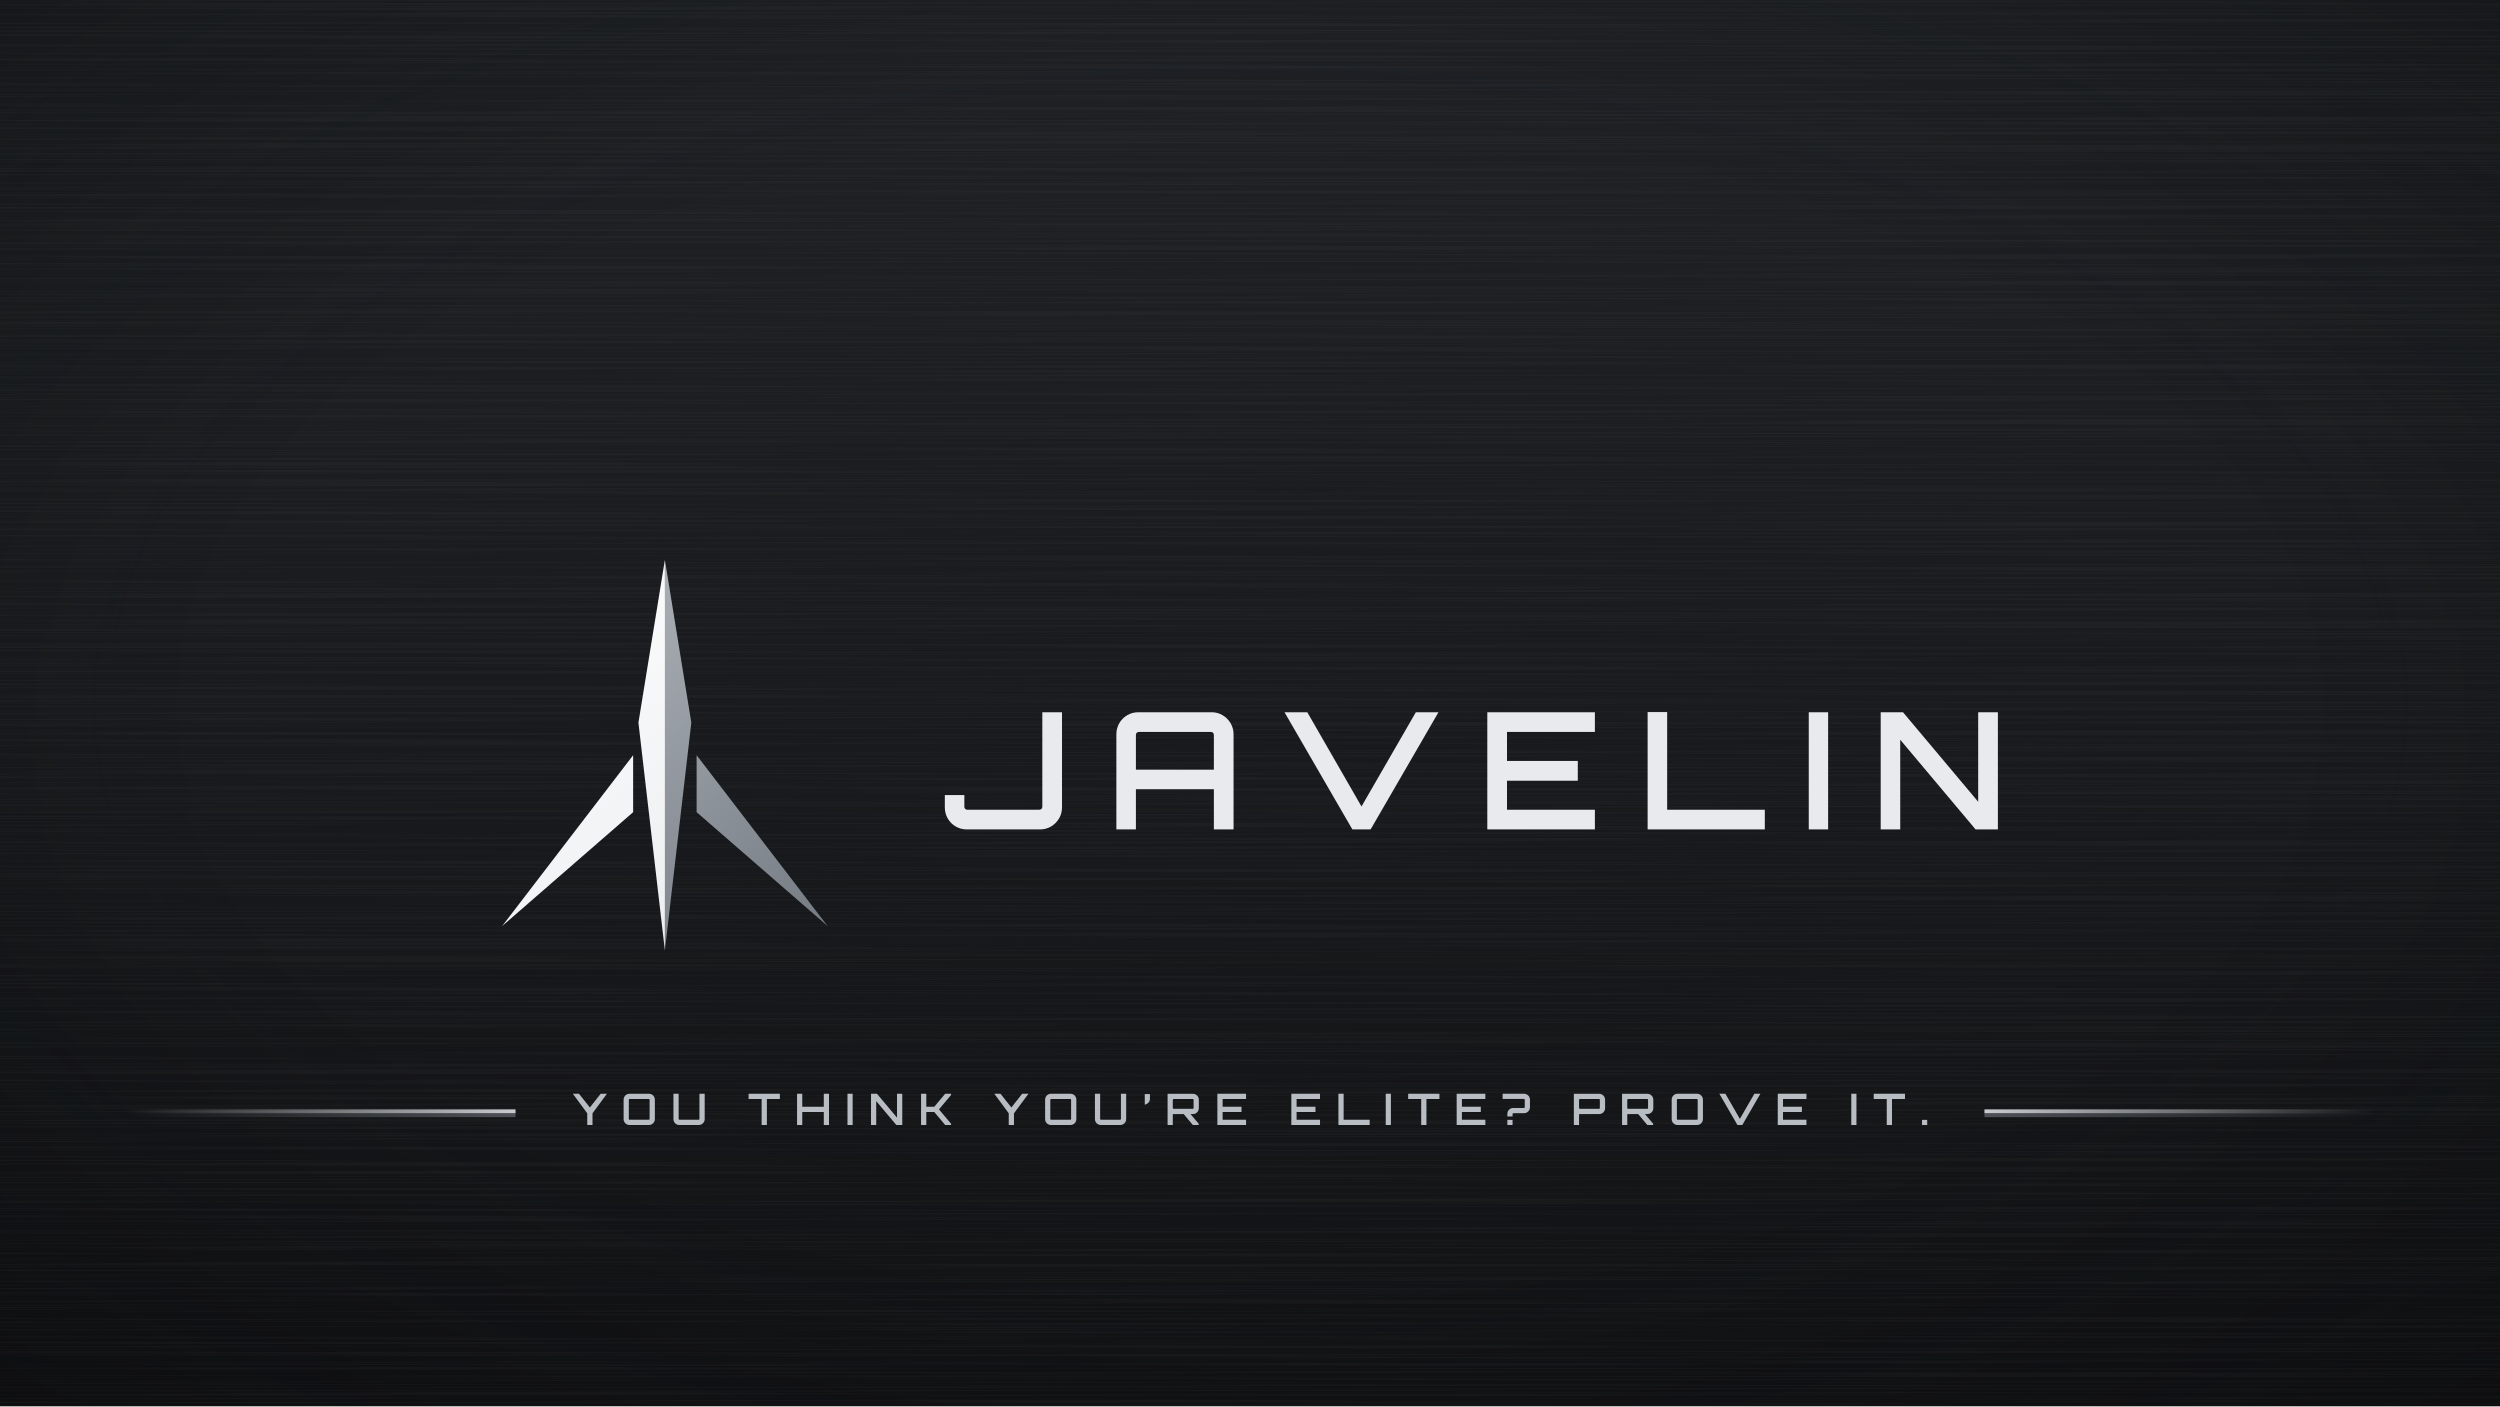
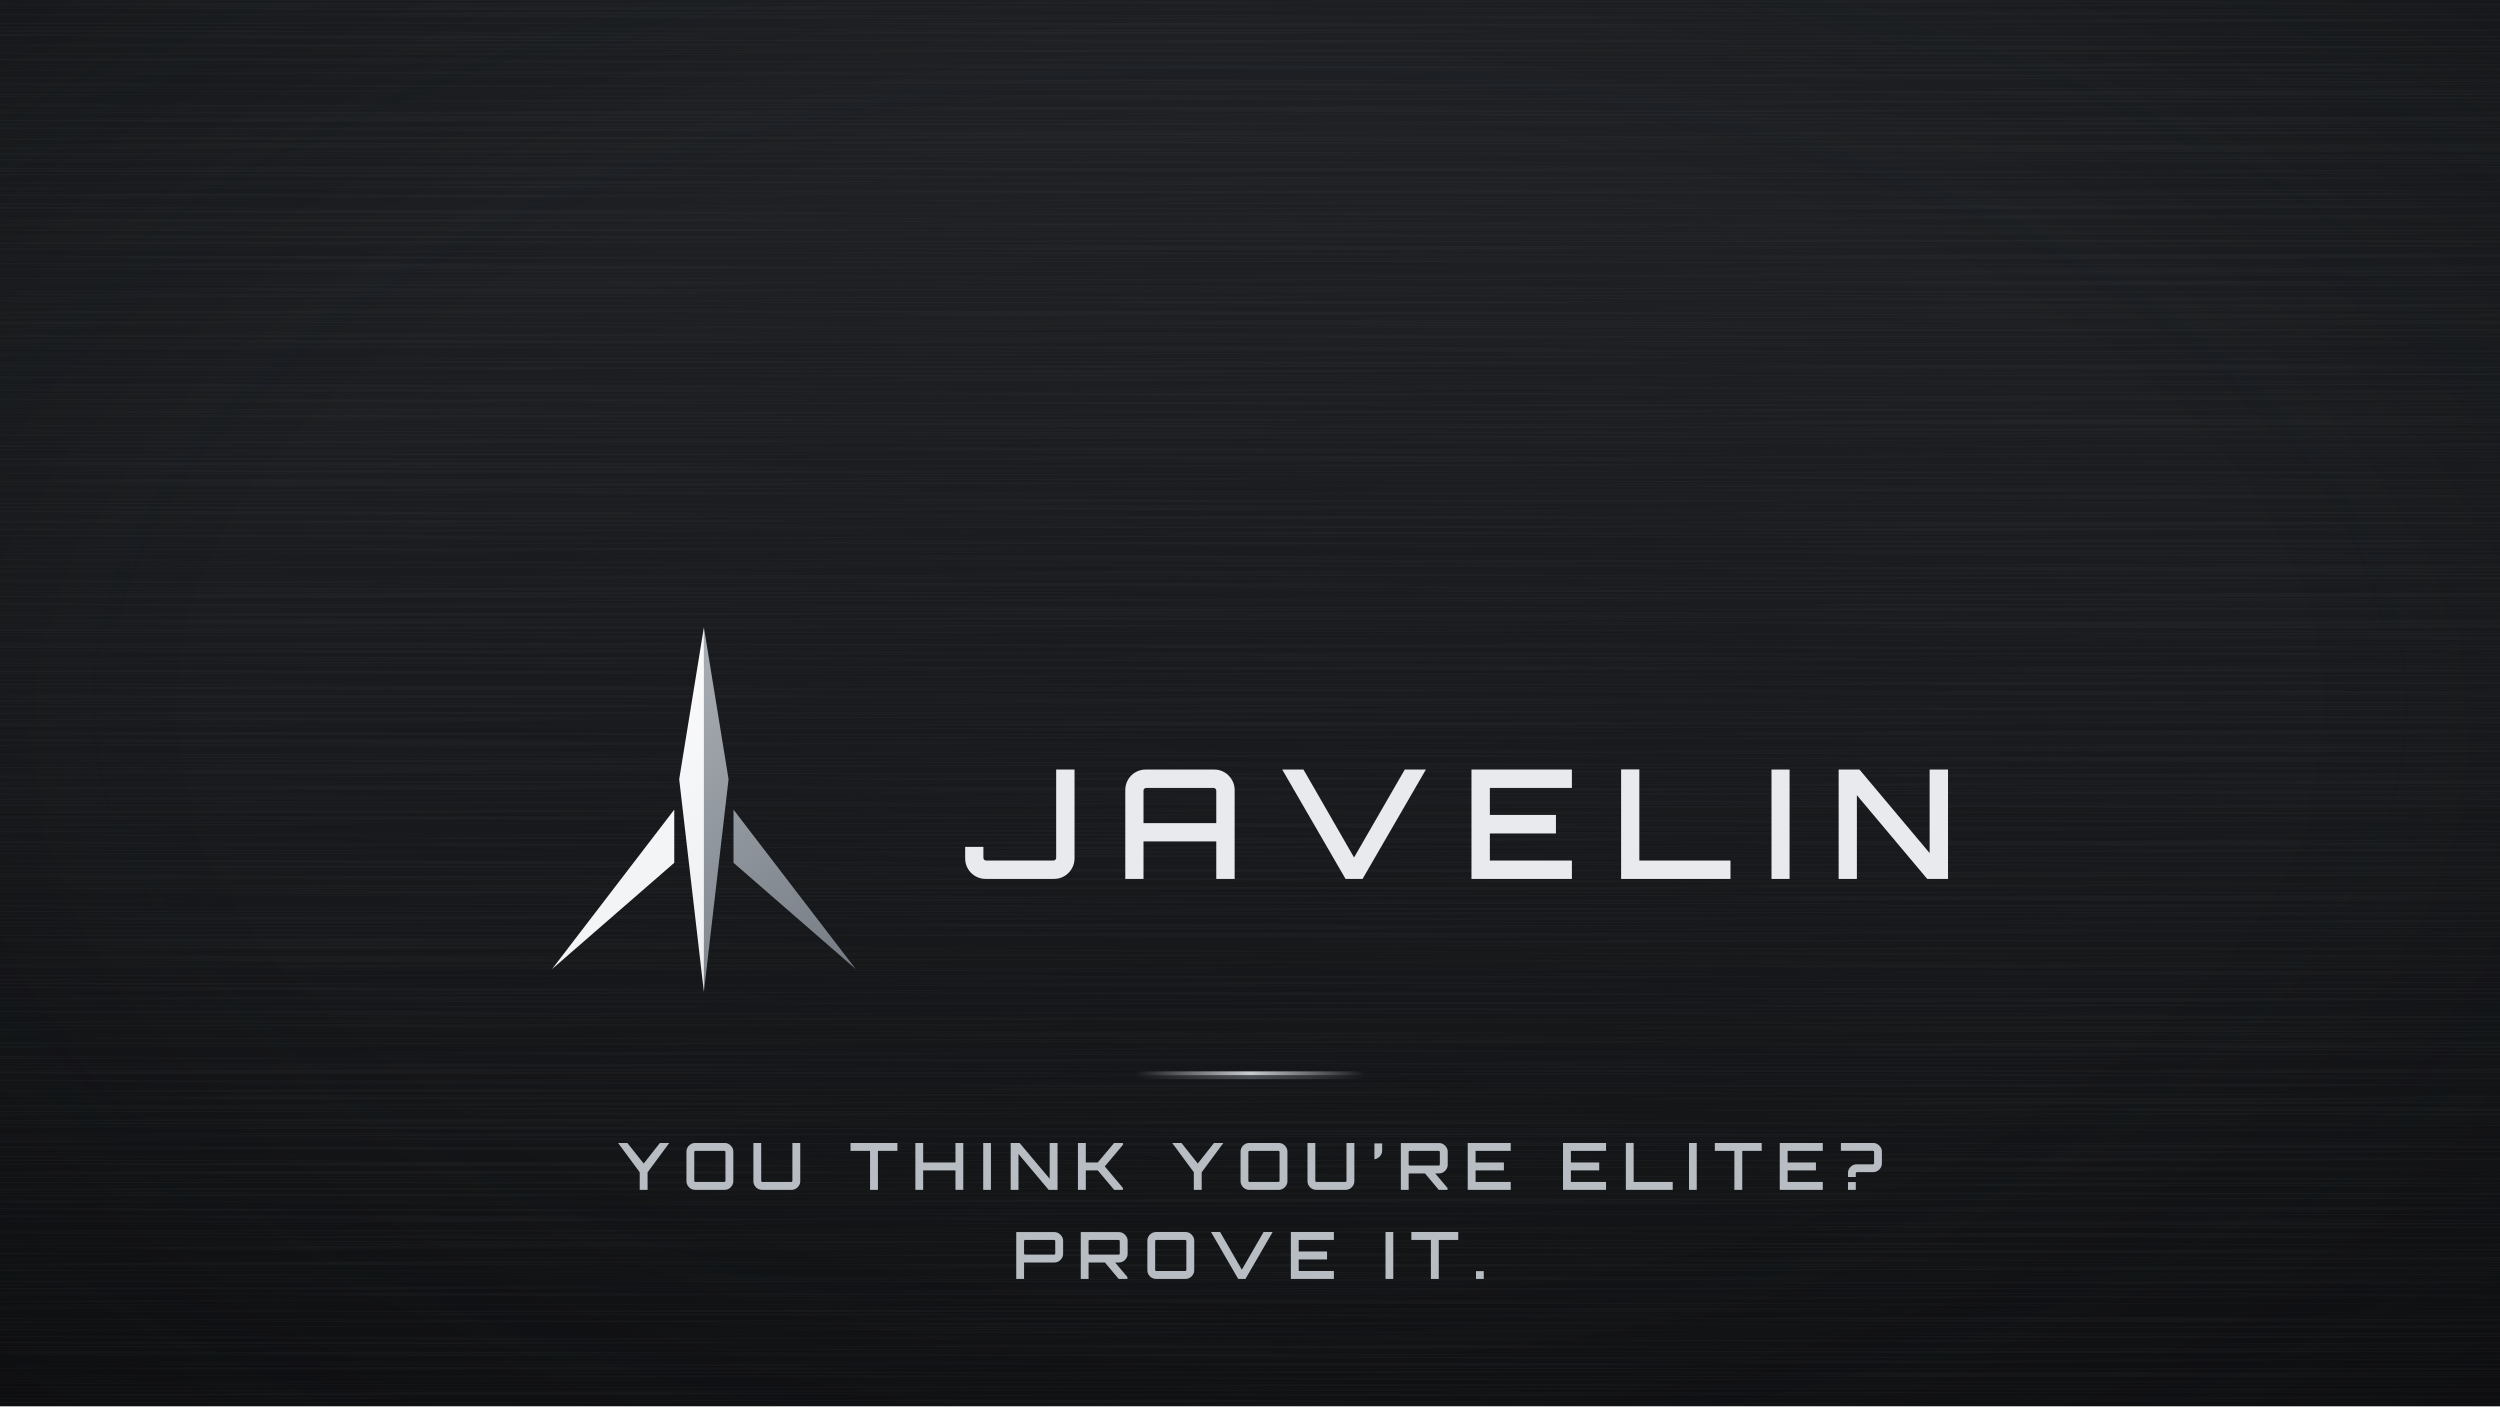
<svg xmlns="http://www.w3.org/2000/svg" width="960" height="540" viewBox="0 0 960 540" role="img" aria-label="JAVELIN server banner">
  <defs>
    <linearGradient id="banner-field" x1="0" y1="0" x2="0" y2="1" gradientUnits="objectBoundingBox">
      <stop offset="0" stop-color="#202226" />
      <stop offset="0.55" stop-color="#181A1D" />
      <stop offset="1" stop-color="#111214" />
    </linearGradient>
    <radialGradient id="banner-vignette" cx="0.5" cy="0.5" r="0.75">
      <stop offset="0.55" stop-color="#08090A" stop-opacity="0" />
      <stop offset="1" stop-color="#08090A" stop-opacity="0.45" />
    </radialGradient>
    <filter id="banner-grain" x="0" y="0" width="1" height="1" filterUnits="objectBoundingBox" color-interpolation-filters="sRGB">
      <feTurbulence type="fractalNoise" baseFrequency="0.003 1.4" numOctaves="3" seed="7" stitchTiles="noStitch" result="noise" />
      <feColorMatrix in="noise" type="matrix" values="0 0 0 0 1  0 0 0 0 1  0 0 0 0 1  6 0 0 0 -3" result="light" />
      <feColorMatrix in="noise" type="matrix" values="0 0 0 0 0  0 0 0 0 0  0 0 0 0 0  -6 0 0 0 3" result="dark" />
      <feMerge result="streaks">
        <feMergeNode in="dark" />
        <feMergeNode in="light" />
      </feMerge>
      <feComposite in="streaks" in2="SourceAlpha" operator="in" />
    </filter>
    <linearGradient id="banner-emblem-light" x1="10" y1="2" x2="90" y2="98" gradientUnits="userSpaceOnUse">
      <stop offset="0" stop-color="#FFFFFF" />
      <stop offset="1" stop-color="#E8EAED" />
    </linearGradient>
    <linearGradient id="banner-emblem-shade" x1="10" y1="2" x2="90" y2="98" gradientUnits="userSpaceOnUse">
      <stop offset="0" stop-color="#B8BDC3" />
      <stop offset="1" stop-color="#737981" />
    </linearGradient>
-     <linearGradient id="banner-motto-rail-left-upper" x1="197.967" y1="0" x2="47.967" y2="0" gradientUnits="userSpaceOnUse">
-       <stop offset="0" stop-color="#E8EAED" stop-opacity="0.85" />
+     <linearGradient id="banner-divider-upper" x1="436" y1="0" x2="524" y2="0" gradientUnits="userSpaceOnUse">
+       <stop offset="0" stop-color="#E8EAED" stop-opacity="0" />
+       <stop offset="0.5" stop-color="#E8EAED" stop-opacity="0.85" />
      <stop offset="1" stop-color="#E8EAED" stop-opacity="0" />
    </linearGradient>
-     <linearGradient id="banner-motto-rail-left-lower" x1="197.967" y1="0" x2="47.967" y2="0" gradientUnits="userSpaceOnUse">
-       <stop offset="0" stop-color="#737981" stop-opacity="0.6" />
-       <stop offset="1" stop-color="#737981" stop-opacity="0" />
-     </linearGradient>
-     <linearGradient id="banner-motto-rail-right-upper" x1="762.033" y1="0" x2="912.033" y2="0" gradientUnits="userSpaceOnUse">
-       <stop offset="0" stop-color="#E8EAED" stop-opacity="0.85" />
-       <stop offset="1" stop-color="#E8EAED" stop-opacity="0" />
-     </linearGradient>
-     <linearGradient id="banner-motto-rail-right-lower" x1="762.033" y1="0" x2="912.033" y2="0" gradientUnits="userSpaceOnUse">
-       <stop offset="0" stop-color="#737981" stop-opacity="0.6" />
+     <linearGradient id="banner-divider-lower" x1="436" y1="0" x2="524" y2="0" gradientUnits="userSpaceOnUse">
+       <stop offset="0" stop-color="#737981" stop-opacity="0" />
+       <stop offset="0.5" stop-color="#737981" stop-opacity="0.6" />
      <stop offset="1" stop-color="#737981" stop-opacity="0" />
    </linearGradient>
  </defs>
  <rect width="960" height="540" fill="url(#banner-field)" />
  <rect width="960" height="540" fill="url(#banner-vignette)" />
  <rect width="960" height="540" fill="#08090A" filter="url(#banner-grain)" opacity="0.025" />
-   <g transform="translate(177.188 211.875) scale(1.5625)">
+   <g transform="translate(197.375 237.983) scale(1.458333)">
    <path d="M50 2 L50.78 42 L50 98 L49.22 42 Z" fill="url(#banner-emblem-shade)" />
    <path d="M50 2 L56.5 42 L50 98 Z" fill="url(#banner-emblem-shade)" />
    <path d="M57.8 50 L90 92 L57.8 64 Z" fill="url(#banner-emblem-shade)" />
    <path d="M50 2 L50 98 L43.5 42 Z" fill="url(#banner-emblem-light)" />
    <path d="M42.2 50 L42.2 64 L10 92 Z" fill="url(#banner-emblem-light)" />
  </g>
-   <path d="M585 0L135 0Q98 0 67 -18Q36 -36 18 -67Q0 -98 0 -135L0 -135L0 -211L120 -211L120 -139Q120 -131 125.5 -126Q131 -121 138 -121L138 -121L580 -121Q588 -121 593.5 -126Q599 -131 599 -139L599 -139L599 -720L720 -720L720 -135Q720 -98 701.5 -67Q683 -36 652.5 -18Q622 0 585 0L585 0M1054 0L1054 0L1054 -585Q1054 -622 1072 -653Q1090 -684 1121 -702Q1152 -720 1189 -720L1189 -720L1639 -720Q1676 -720 1706.5 -702Q1737 -684 1755.5 -653Q1774 -622 1774 -585L1774 -585L1774 0L1653 0L1653 -247L1174 -247L1174 0L1054 0M1174 -367L1174 -367L1653 -367L1653 -581Q1653 -589 1647.5 -594Q1642 -599 1634 -599L1634 -599L1192 -599Q1185 -599 1179.5 -594Q1174 -589 1174 -581L1174 -581L1174 -367M2616 0L2504 0L2504 0L2087 -720L2227 -720L2560 -141L2894 -720L3033 -720L2616 0M3994 0L3333 0L3333 -720L3994 -720L3994 -599L3454 -599L3454 -421L3889 -421L3889 -299L3454 -299L3454 -121L3994 -121L3994 0M5038 0L4318 0L4318 -721L4438 -721L4438 -121L5038 -121L5038 0M5427 0L5308 0L5308 -720L5427 -720L5427 0M5870 0L5750 0L5750 -720L5887 -720L6349 -170L6349 -720L6470 -720L6470 0L6333 0L5870 -551L5870 0" fill="#E8EAED" transform="translate(362.813 318.5) scale(0.0625)" />
-   <path d="M453 0L332 0L332 0L332 -270L0 -720L142 -720L393 -404L642 -720L786 -720L453 -269L453 0M1755 0L1305 0Q1268 0 1237 -18Q1206 -36 1188 -67Q1170 -98 1170 -135L1170 -135L1170 -585Q1170 -622 1188 -653Q1206 -684 1237 -702Q1268 -720 1305 -720L1305 -720L1755 -720Q1792 -720 1822.5 -702Q1853 -684 1871.5 -653Q1890 -622 1890 -585L1890 -585L1890 -135Q1890 -98 1871.5 -67Q1853 -36 1822.5 -18Q1792 0 1755 0L1755 0M1308 -121L1308 -121L1750 -121Q1758 -121 1763.5 -126Q1769 -131 1769 -139L1769 -139L1769 -581Q1769 -589 1763.5 -594Q1758 -599 1750 -599L1750 -599L1308 -599Q1301 -599 1295.5 -594Q1290 -589 1290 -581L1290 -581L1290 -139Q1290 -131 1295.5 -126Q1301 -121 1308 -121M2453 0L2453 0Q2416 0 2385 -18Q2354 -36 2336 -67Q2318 -98 2318 -135L2318 -135L2318 -720L2438 -720L2438 -139Q2438 -131 2443.5 -126Q2449 -121 2456 -121L2456 -121L2898 -121Q2906 -121 2911.5 -126Q2917 -131 2917 -139L2917 -139L2917 -720L3038 -720L3038 -135Q3038 -98 3019.5 -67Q3001 -36 2970.5 -18Q2940 0 2903 0L2903 0L2453 0M4471 0L4350 0L4350 0L4350 -599L4050 -599L4050 -720L4770 -720L4770 -599L4471 -599L4471 0M5286 0L5166 0L5166 -720L5286 -720L5286 -421L5782 -421L5782 -720L5902 -720L5902 0L5782 0L5782 -299L5286 -299L5286 0M6447 0L6328 0L6328 -720L6447 -720L6447 0M6990 0L6870 0L6870 -720L7007 -720L7469 -170L7469 -720L7590 -720L7590 0L7453 0L6990 -551L6990 0M8144 0L8023 0L8023 -720L8144 -720L8144 -421L8328 -421L8579 -720L8714 -720L8714 -691L8436 -360L8714 -29L8714 0L8579 0L8328 -299L8144 -299L8144 0M10164 0L10043 0L10043 0L10043 -270L9711 -720L9853 -720L10104 -404L10353 -720L10497 -720L10164 -269L10164 0M11466 0L11016 0Q10979 0 10948 -18Q10917 -36 10899 -67Q10881 -98 10881 -135L10881 -135L10881 -585Q10881 -622 10899 -653Q10917 -684 10948 -702Q10979 -720 11016 -720L11016 -720L11466 -720Q11503 -720 11533.5 -702Q11564 -684 11582.5 -653Q11601 -622 11601 -585L11601 -585L11601 -135Q11601 -98 11582.5 -67Q11564 -36 11533.5 -18Q11503 0 11466 0L11466 0M11019 -121L11019 -121L11461 -121Q11469 -121 11474.5 -126Q11480 -131 11480 -139L11480 -139L11480 -581Q11480 -589 11474.5 -594Q11469 -599 11461 -599L11461 -599L11019 -599Q11012 -599 11006.5 -594Q11001 -589 11001 -581L11001 -581L11001 -139Q11001 -131 11006.5 -126Q11012 -121 11019 -121M12164 0L12164 0Q12127 0 12096 -18Q12065 -36 12047 -67Q12029 -98 12029 -135L12029 -135L12029 -720L12149 -720L12149 -139Q12149 -131 12154.5 -126Q12160 -121 12167 -121L12167 -121L12609 -121Q12617 -121 12622.5 -126Q12628 -131 12628 -139L12628 -139L12628 -720L12749 -720L12749 -135Q12749 -98 12730.5 -67Q12712 -36 12681.5 -18Q12651 0 12614 0L12614 0L12164 0M13177 -468L13177 -468L13177 -468L13177 -713L13296 -713L13296 -601Q13296 -569 13280.5 -541.5Q13265 -514 13238 -494.5Q13211 -475 13177 -468M14420 0L14285 0L14064 -264L14221 -264L14420 -28L14420 0M13823 0L13703 0L13703 -719L14288 -719Q14325 -719 14355.5 -700.5Q14386 -682 14404.5 -651.5Q14423 -621 14423 -584L14423 -584L14423 -386Q14423 -350 14404.5 -319Q14386 -288 14355.5 -270Q14325 -252 14288 -252L14288 -252L13823 -251L13823 0M13841 -373L13841 -373L14283 -373Q14291 -373 14296.5 -378Q14302 -383 14302 -391L14302 -391L14302 -581Q14302 -588 14296.5 -593.5Q14291 -599 14283 -599L14283 -599L13841 -599Q13834 -599 13828.5 -593.5Q13823 -588 13823 -581L13823 -581L13823 -391Q13823 -383 13828.5 -378Q13834 -373 13841 -373M15511 0L14850 0L14850 -720L15511 -720L15511 -599L14971 -599L14971 -421L15406 -421L15406 -299L14971 -299L14971 -121L15511 -121L15511 0M17215 0L16554 0L16554 -720L17215 -720L17215 -599L16675 -599L16675 -421L17110 -421L17110 -299L16675 -299L16675 -121L17215 -121L17215 0M18359 0L17639 0L17639 -721L17759 -721L17759 -121L18359 -121L18359 0M18848 0L18729 0L18729 -720L18848 -720L18848 0M19667 0L19546 0L19546 0L19546 -599L19246 -599L19246 -720L19966 -720L19966 -599L19667 -599L19667 0M21024 0L20363 0L20363 -720L21024 -720L21024 -599L20484 -599L20484 -421L20919 -421L20919 -299L20484 -299L20484 -121L21024 -121L21024 0M21651 -197L21531 -197L21531 -197L21531 -258Q21531 -296 21549 -326Q21567 -356 21597.5 -374Q21628 -392 21664 -392L21664 -392L21914 -392Q21921 -392 21926.5 -397.5Q21932 -403 21932 -410L21932 -410L21932 -581Q21932 -589 21926.5 -594.5Q21921 -600 21914 -600L21914 -600L21422 -600L21422 -720L21917 -720Q21954 -720 21984.5 -701.5Q22015 -683 22033.5 -653Q22052 -623 22052 -585L22052 -585L22052 -406Q22052 -370 22033.5 -339.5Q22015 -309 21984.5 -290.5Q21954 -272 21917 -272L21917 -272L21669 -272Q21662 -272 21656.5 -266.5Q21651 -261 21651 -254L21651 -254L21651 -197M21651 0L21531 0L21531 0L21531 -119L21651 -119L21651 0M23183 0L23063 0L23063 -719L23648 -719Q23685 -719 23715.5 -700.5Q23746 -682 23764.5 -651.5Q23783 -621 23783 -584L23783 -584L23783 -386Q23783 -350 23764.5 -319Q23746 -288 23715.5 -270Q23685 -252 23648 -252L23648 -252L23183 -251L23183 0M23201 -373L23201 -373L23643 -373Q23651 -373 23656.5 -378Q23662 -383 23662 -391L23662 -391L23662 -581Q23662 -588 23656.5 -593.5Q23651 -599 23643 -599L23643 -599L23201 -599Q23194 -599 23188.5 -593.5Q23183 -588 23183 -581L23183 -581L23183 -391Q23183 -383 23188.5 -378Q23194 -373 23201 -373M24891 0L24756 0L24535 -264L24692 -264L24891 -28L24891 0M24294 0L24174 0L24174 -719L24759 -719Q24796 -719 24826.5 -700.5Q24857 -682 24875.5 -651.5Q24894 -621 24894 -584L24894 -584L24894 -386Q24894 -350 24875.5 -319Q24857 -288 24826.5 -270Q24796 -252 24759 -252L24759 -252L24294 -251L24294 0M24312 -373L24312 -373L24754 -373Q24762 -373 24767.5 -378Q24773 -383 24773 -391L24773 -391L24773 -581Q24773 -588 24767.5 -593.5Q24762 -599 24754 -599L24754 -599L24312 -599Q24305 -599 24299.5 -593.5Q24294 -588 24294 -581L24294 -581L24294 -391Q24294 -383 24299.5 -378Q24305 -373 24312 -373M25902 0L25452 0Q25415 0 25384 -18Q25353 -36 25335 -67Q25317 -98 25317 -135L25317 -135L25317 -585Q25317 -622 25335 -653Q25353 -684 25384 -702Q25415 -720 25452 -720L25452 -720L25902 -720Q25939 -720 25969.5 -702Q26000 -684 26018.5 -653Q26037 -622 26037 -585L26037 -585L26037 -135Q26037 -98 26018.5 -67Q26000 -36 25969.5 -18Q25939 0 25902 0L25902 0M25455 -121L25455 -121L25897 -121Q25905 -121 25910.5 -126Q25916 -131 25916 -139L25916 -139L25916 -581Q25916 -589 25910.5 -594Q25905 -599 25897 -599L25897 -599L25455 -599Q25448 -599 25442.5 -594Q25437 -589 25437 -581L25437 -581L25437 -139Q25437 -131 25442.5 -126Q25448 -121 25455 -121M26944 0L26832 0L26832 0L26415 -720L26555 -720L26888 -141L27222 -720L27361 -720L26944 0M28422 0L27761 0L27761 -720L28422 -720L28422 -599L27882 -599L27882 -421L28317 -421L28317 -299L27882 -299L27882 -121L28422 -121L28422 0M29574 0L29455 0L29455 -720L29574 -720L29574 0M30393 0L30272 0L30272 0L30272 -599L29972 -599L29972 -720L30692 -720L30692 -599L30393 -599L30393 0M31204 0L31085 0L31085 0L31085 -119L31204 -119L31204 0" fill="#B8BDC3" transform="translate(219.967 432) scale(0.016667)" />
-   <rect x="47.967" y="426" width="150" height="1.5" fill="url(#banner-motto-rail-left-upper)" />
-   <rect x="47.967" y="427.5" width="150" height="1.5" fill="url(#banner-motto-rail-left-lower)" />
-   <rect x="762.033" y="426" width="150" height="1.5" fill="url(#banner-motto-rail-right-upper)" />
-   <rect x="762.033" y="427.5" width="150" height="1.5" fill="url(#banner-motto-rail-right-lower)" />
+   <path d="M585 0L135 0Q98 0 67 -18Q36 -36 18 -67Q0 -98 0 -135L0 -135L0 -211L120 -211L120 -139Q120 -131 125.5 -126Q131 -121 138 -121L138 -121L580 -121Q588 -121 593.5 -126Q599 -131 599 -139L599 -139L599 -720L720 -720L720 -135Q720 -98 701.5 -67Q683 -36 652.5 -18Q622 0 585 0L585 0M1054 0L1054 0L1054 -585Q1054 -622 1072 -653Q1090 -684 1121 -702Q1152 -720 1189 -720L1189 -720L1639 -720Q1676 -720 1706.5 -702Q1737 -684 1755.5 -653Q1774 -622 1774 -585L1774 -585L1774 0L1653 0L1653 -247L1174 -247L1174 0L1054 0M1174 -367L1174 -367L1653 -367L1653 -581Q1653 -589 1647.5 -594Q1642 -599 1634 -599L1634 -599L1192 -599Q1185 -599 1179.5 -594Q1174 -589 1174 -581L1174 -581L1174 -367M2616 0L2504 0L2504 0L2087 -720L2227 -720L2560 -141L2894 -720L3033 -720L2616 0M3994 0L3333 0L3333 -720L3994 -720L3994 -599L3454 -599L3454 -421L3889 -421L3889 -299L3454 -299L3454 -121L3994 -121L3994 0M5038 0L4318 0L4318 -721L4438 -721L4438 -121L5038 -121L5038 0M5427 0L5308 0L5308 -720L5427 -720L5427 0M5870 0L5750 0L5750 -720L5887 -720L6349 -170L6349 -720L6470 -720L6470 0L6333 0L5870 -551L5870 0" fill="#E8EAED" transform="translate(370.625 337.5) scale(0.058333)" />
+   <rect x="436" y="411.4" width="88" height="1.5" fill="url(#banner-divider-upper)" />
+   <rect x="436" y="412.9" width="88" height="1.5" fill="url(#banner-divider-lower)" />
+   <path d="M453 0L332 0L332 0L332 -270L0 -720L142 -720L393 -404L642 -720L786 -720L453 -269L453 0M1635 0L1185 0Q1148 0 1117 -18Q1086 -36 1068 -67Q1050 -98 1050 -135L1050 -135L1050 -585Q1050 -622 1068 -653Q1086 -684 1117 -702Q1148 -720 1185 -720L1185 -720L1635 -720Q1672 -720 1702.5 -702Q1733 -684 1751.5 -653Q1770 -622 1770 -585L1770 -585L1770 -135Q1770 -98 1751.5 -67Q1733 -36 1702.5 -18Q1672 0 1635 0L1635 0M1188 -121L1188 -121L1630 -121Q1638 -121 1643.5 -126Q1649 -131 1649 -139L1649 -139L1649 -581Q1649 -589 1643.5 -594Q1638 -599 1630 -599L1630 -599L1188 -599Q1181 -599 1175.5 -594Q1170 -589 1170 -581L1170 -581L1170 -139Q1170 -131 1175.5 -126Q1181 -121 1188 -121M2213 0L2213 0Q2176 0 2145 -18Q2114 -36 2096 -67Q2078 -98 2078 -135L2078 -135L2078 -720L2198 -720L2198 -139Q2198 -131 2203.5 -126Q2209 -121 2216 -121L2216 -121L2658 -121Q2666 -121 2671.5 -126Q2677 -131 2677 -139L2677 -139L2677 -720L2798 -720L2798 -135Q2798 -98 2779.5 -67Q2761 -36 2730.5 -18Q2700 0 2663 0L2663 0L2213 0M3991 0L3870 0L3870 0L3870 -599L3570 -599L3570 -720L4290 -720L4290 -599L3991 -599L3991 0M4686 0L4566 0L4566 -720L4686 -720L4686 -421L5182 -421L5182 -720L5302 -720L5302 0L5182 0L5182 -299L4686 -299L4686 0M5727 0L5608 0L5608 -720L5727 -720L5727 0M6150 0L6030 0L6030 -720L6167 -720L6629 -170L6629 -720L6750 -720L6750 0L6613 0L6150 -551L6150 0M7184 0L7063 0L7063 -720L7184 -720L7184 -421L7368 -421L7619 -720L7754 -720L7754 -691L7476 -360L7754 -29L7754 0L7619 0L7368 -299L7184 -299L7184 0M8964 0L8843 0L8843 0L8843 -270L8511 -720L8653 -720L8904 -404L9153 -720L9297 -720L8964 -269L8964 0M10146 0L9696 0Q9659 0 9628 -18Q9597 -36 9579 -67Q9561 -98 9561 -135L9561 -135L9561 -585Q9561 -622 9579 -653Q9597 -684 9628 -702Q9659 -720 9696 -720L9696 -720L10146 -720Q10183 -720 10213.5 -702Q10244 -684 10262.5 -653Q10281 -622 10281 -585L10281 -585L10281 -135Q10281 -98 10262.5 -67Q10244 -36 10213.5 -18Q10183 0 10146 0L10146 0M9699 -121L9699 -121L10141 -121Q10149 -121 10154.5 -126Q10160 -131 10160 -139L10160 -139L10160 -581Q10160 -589 10154.5 -594Q10149 -599 10141 -599L10141 -599L9699 -599Q9692 -599 9686.5 -594Q9681 -589 9681 -581L9681 -581L9681 -139Q9681 -131 9686.5 -126Q9692 -121 9699 -121M10724 0L10724 0Q10687 0 10656 -18Q10625 -36 10607 -67Q10589 -98 10589 -135L10589 -135L10589 -720L10709 -720L10709 -139Q10709 -131 10714.5 -126Q10720 -121 10727 -121L10727 -121L11169 -121Q11177 -121 11182.5 -126Q11188 -131 11188 -139L11188 -139L11188 -720L11309 -720L11309 -135Q11309 -98 11290.5 -67Q11272 -36 11241.5 -18Q11211 0 11174 0L11174 0L10724 0M11617 -468L11617 -468L11617 -468L11617 -713L11736 -713L11736 -601Q11736 -569 11720.5 -541.5Q11705 -514 11678 -494.5Q11651 -475 11617 -468M12740 0L12605 0L12384 -264L12541 -264L12740 -28L12740 0M12143 0L12023 0L12023 -719L12608 -719Q12645 -719 12675.5 -700.5Q12706 -682 12724.5 -651.5Q12743 -621 12743 -584L12743 -584L12743 -386Q12743 -350 12724.5 -319Q12706 -288 12675.5 -270Q12645 -252 12608 -252L12608 -252L12143 -251L12143 0M12161 -373L12161 -373L12603 -373Q12611 -373 12616.5 -378Q12622 -383 12622 -391L12622 -391L12622 -581Q12622 -588 12616.5 -593.5Q12611 -599 12603 -599L12603 -599L12161 -599Q12154 -599 12148.5 -593.5Q12143 -588 12143 -581L12143 -581L12143 -391Q12143 -383 12148.5 -378Q12154 -373 12161 -373M13711 0L13050 0L13050 -720L13711 -720L13711 -599L13171 -599L13171 -421L13606 -421L13606 -299L13171 -299L13171 -121L13711 -121L13711 0M15175 0L14514 0L14514 -720L15175 -720L15175 -599L14635 -599L14635 -421L15070 -421L15070 -299L14635 -299L14635 -121L15175 -121L15175 0M16199 0L15479 0L15479 -721L15599 -721L15599 -121L16199 -121L16199 0M16568 0L16449 0L16449 -720L16568 -720L16568 0M17267 0L17146 0L17146 0L17146 -599L16846 -599L16846 -720L17566 -720L17566 -599L17267 -599L17267 0M18504 0L17843 0L17843 -720L18504 -720L18504 -599L17964 -599L17964 -421L18399 -421L18399 -299L17964 -299L17964 -121L18504 -121L18504 0M19011 -197L18891 -197L18891 -197L18891 -258Q18891 -296 18909 -326Q18927 -356 18957.5 -374Q18988 -392 19024 -392L19024 -392L19274 -392Q19281 -392 19286.5 -397.5Q19292 -403 19292 -410L19292 -410L19292 -581Q19292 -589 19286.5 -594.5Q19281 -600 19274 -600L19274 -600L18782 -600L18782 -720L19277 -720Q19314 -720 19344.5 -701.5Q19375 -683 19393.5 -653Q19412 -623 19412 -585L19412 -585L19412 -406Q19412 -370 19393.5 -339.5Q19375 -309 19344.5 -290.5Q19314 -272 19277 -272L19277 -272L19029 -272Q19022 -272 19016.5 -266.5Q19011 -261 19011 -254L19011 -254L19011 -197M19011 0L18891 0L18891 0L18891 -119L19011 -119L19011 0" fill="#B8BDC3" transform="translate(237.35 456.9) scale(0.025)" />
+   <path d="M120 0L0 0L0 -719L585 -719Q622 -719 652.5 -700.5Q683 -682 701.5 -651.5Q720 -621 720 -584L720 -584L720 -386Q720 -350 701.5 -319Q683 -288 652.5 -270Q622 -252 585 -252L585 -252L120 -251L120 0M138 -373L138 -373L580 -373Q588 -373 593.5 -378Q599 -383 599 -391L599 -391L599 -581Q599 -588 593.5 -593.5Q588 -599 580 -599L580 -599L138 -599Q131 -599 125.5 -593.5Q120 -588 120 -581L120 -581L120 -391Q120 -383 125.5 -378Q131 -373 138 -373M1708 0L1573 0L1352 -264L1509 -264L1708 -28L1708 0M1111 0L991 0L991 -719L1576 -719Q1613 -719 1643.5 -700.5Q1674 -682 1692.5 -651.5Q1711 -621 1711 -584L1711 -584L1711 -386Q1711 -350 1692.5 -319Q1674 -288 1643.5 -270Q1613 -252 1576 -252L1576 -252L1111 -251L1111 0M1129 -373L1129 -373L1571 -373Q1579 -373 1584.5 -378Q1590 -383 1590 -391L1590 -391L1590 -581Q1590 -588 1584.5 -593.5Q1579 -599 1571 -599L1571 -599L1129 -599Q1122 -599 1116.5 -593.5Q1111 -588 1111 -581L1111 -581L1111 -391Q1111 -383 1116.5 -378Q1122 -373 1129 -373M2599 0L2149 0Q2112 0 2081 -18Q2050 -36 2032 -67Q2014 -98 2014 -135L2014 -135L2014 -585Q2014 -622 2032 -653Q2050 -684 2081 -702Q2112 -720 2149 -720L2149 -720L2599 -720Q2636 -720 2666.5 -702Q2697 -684 2715.5 -653Q2734 -622 2734 -585L2734 -585L2734 -135Q2734 -98 2715.5 -67Q2697 -36 2666.5 -18Q2636 0 2599 0L2599 0M2152 -121L2152 -121L2594 -121Q2602 -121 2607.5 -126Q2613 -131 2613 -139L2613 -139L2613 -581Q2613 -589 2607.5 -594Q2602 -599 2594 -599L2594 -599L2152 -599Q2145 -599 2139.5 -594Q2134 -589 2134 -581L2134 -581L2134 -139Q2134 -131 2139.5 -126Q2145 -121 2152 -121M3521 0L3409 0L3409 0L2992 -720L3132 -720L3465 -141L3799 -720L3938 -720L3521 0M4879 0L4218 0L4218 -720L4879 -720L4879 -599L4339 -599L4339 -421L4774 -421L4774 -299L4339 -299L4339 -121L4879 -121L4879 0M5791 0L5672 0L5672 -720L5791 -720L5791 0M6490 0L6369 0L6369 0L6369 -599L6069 -599L6069 -720L6789 -720L6789 -599L6490 -599L6490 0M7181 0L7062 0L7062 0L7062 -119L7181 -119L7181 0" fill="#B8BDC3" transform="translate(390.238 491.1) scale(0.025)" />
</svg>
